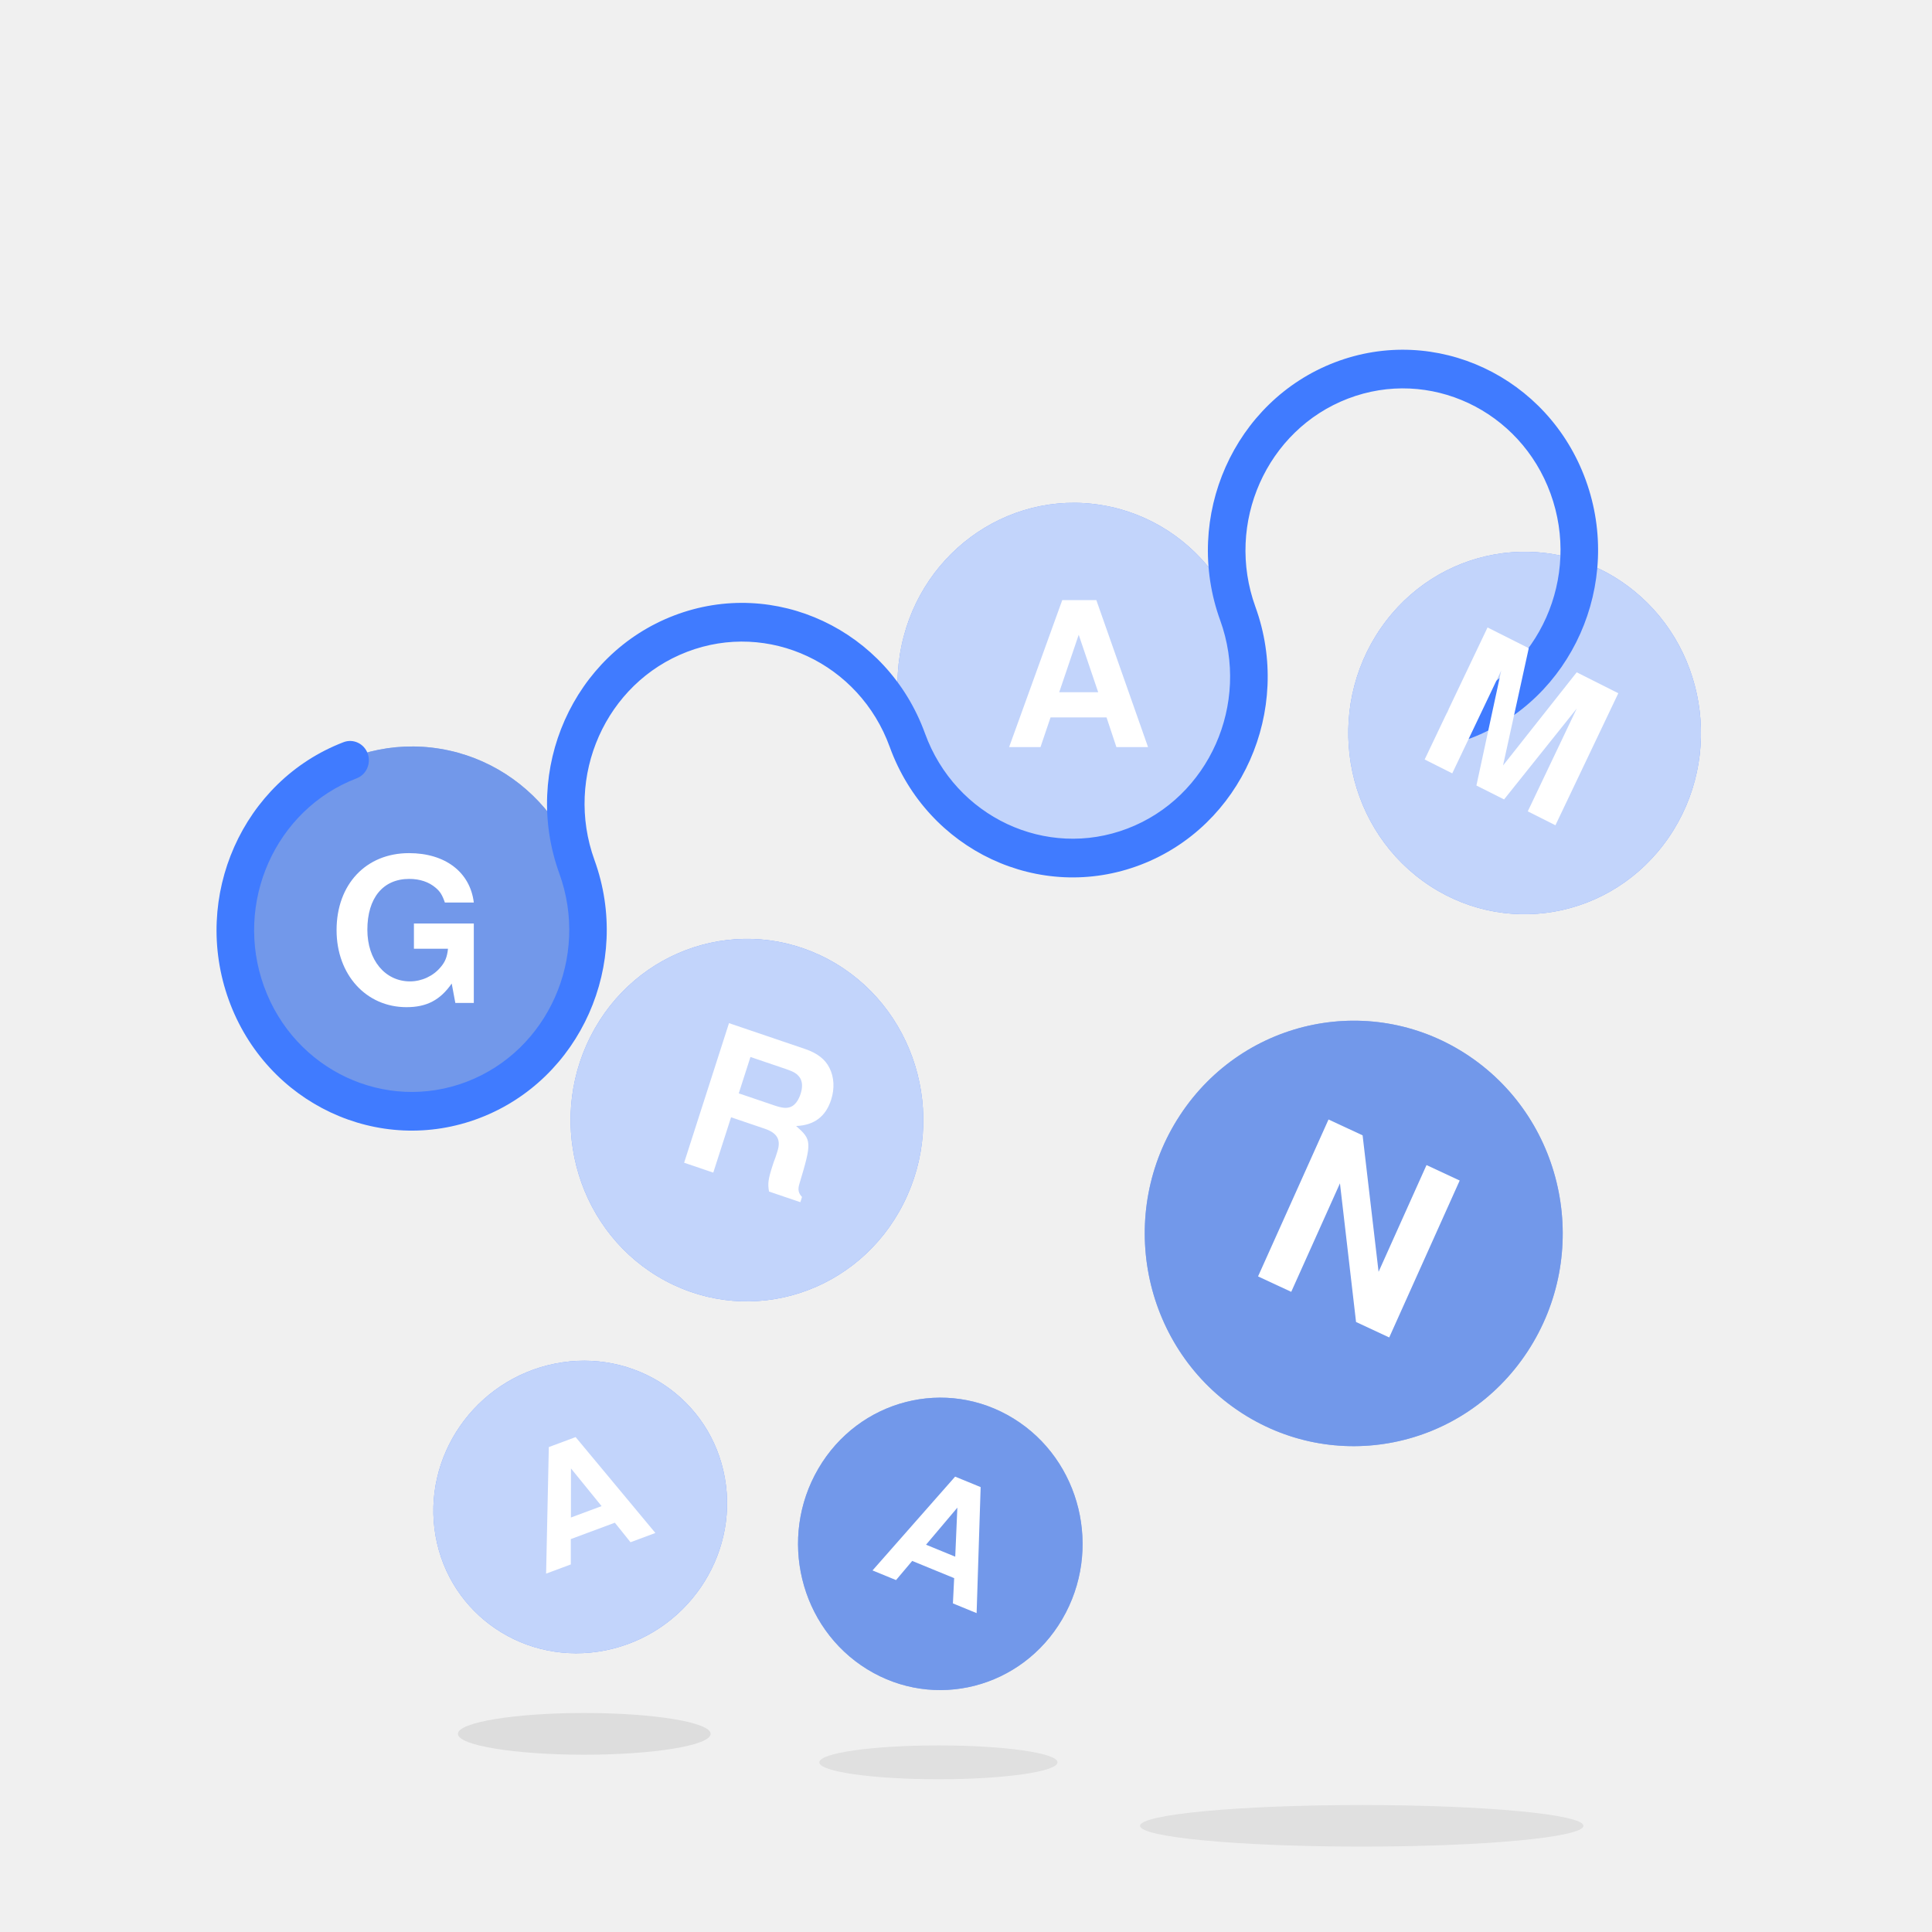
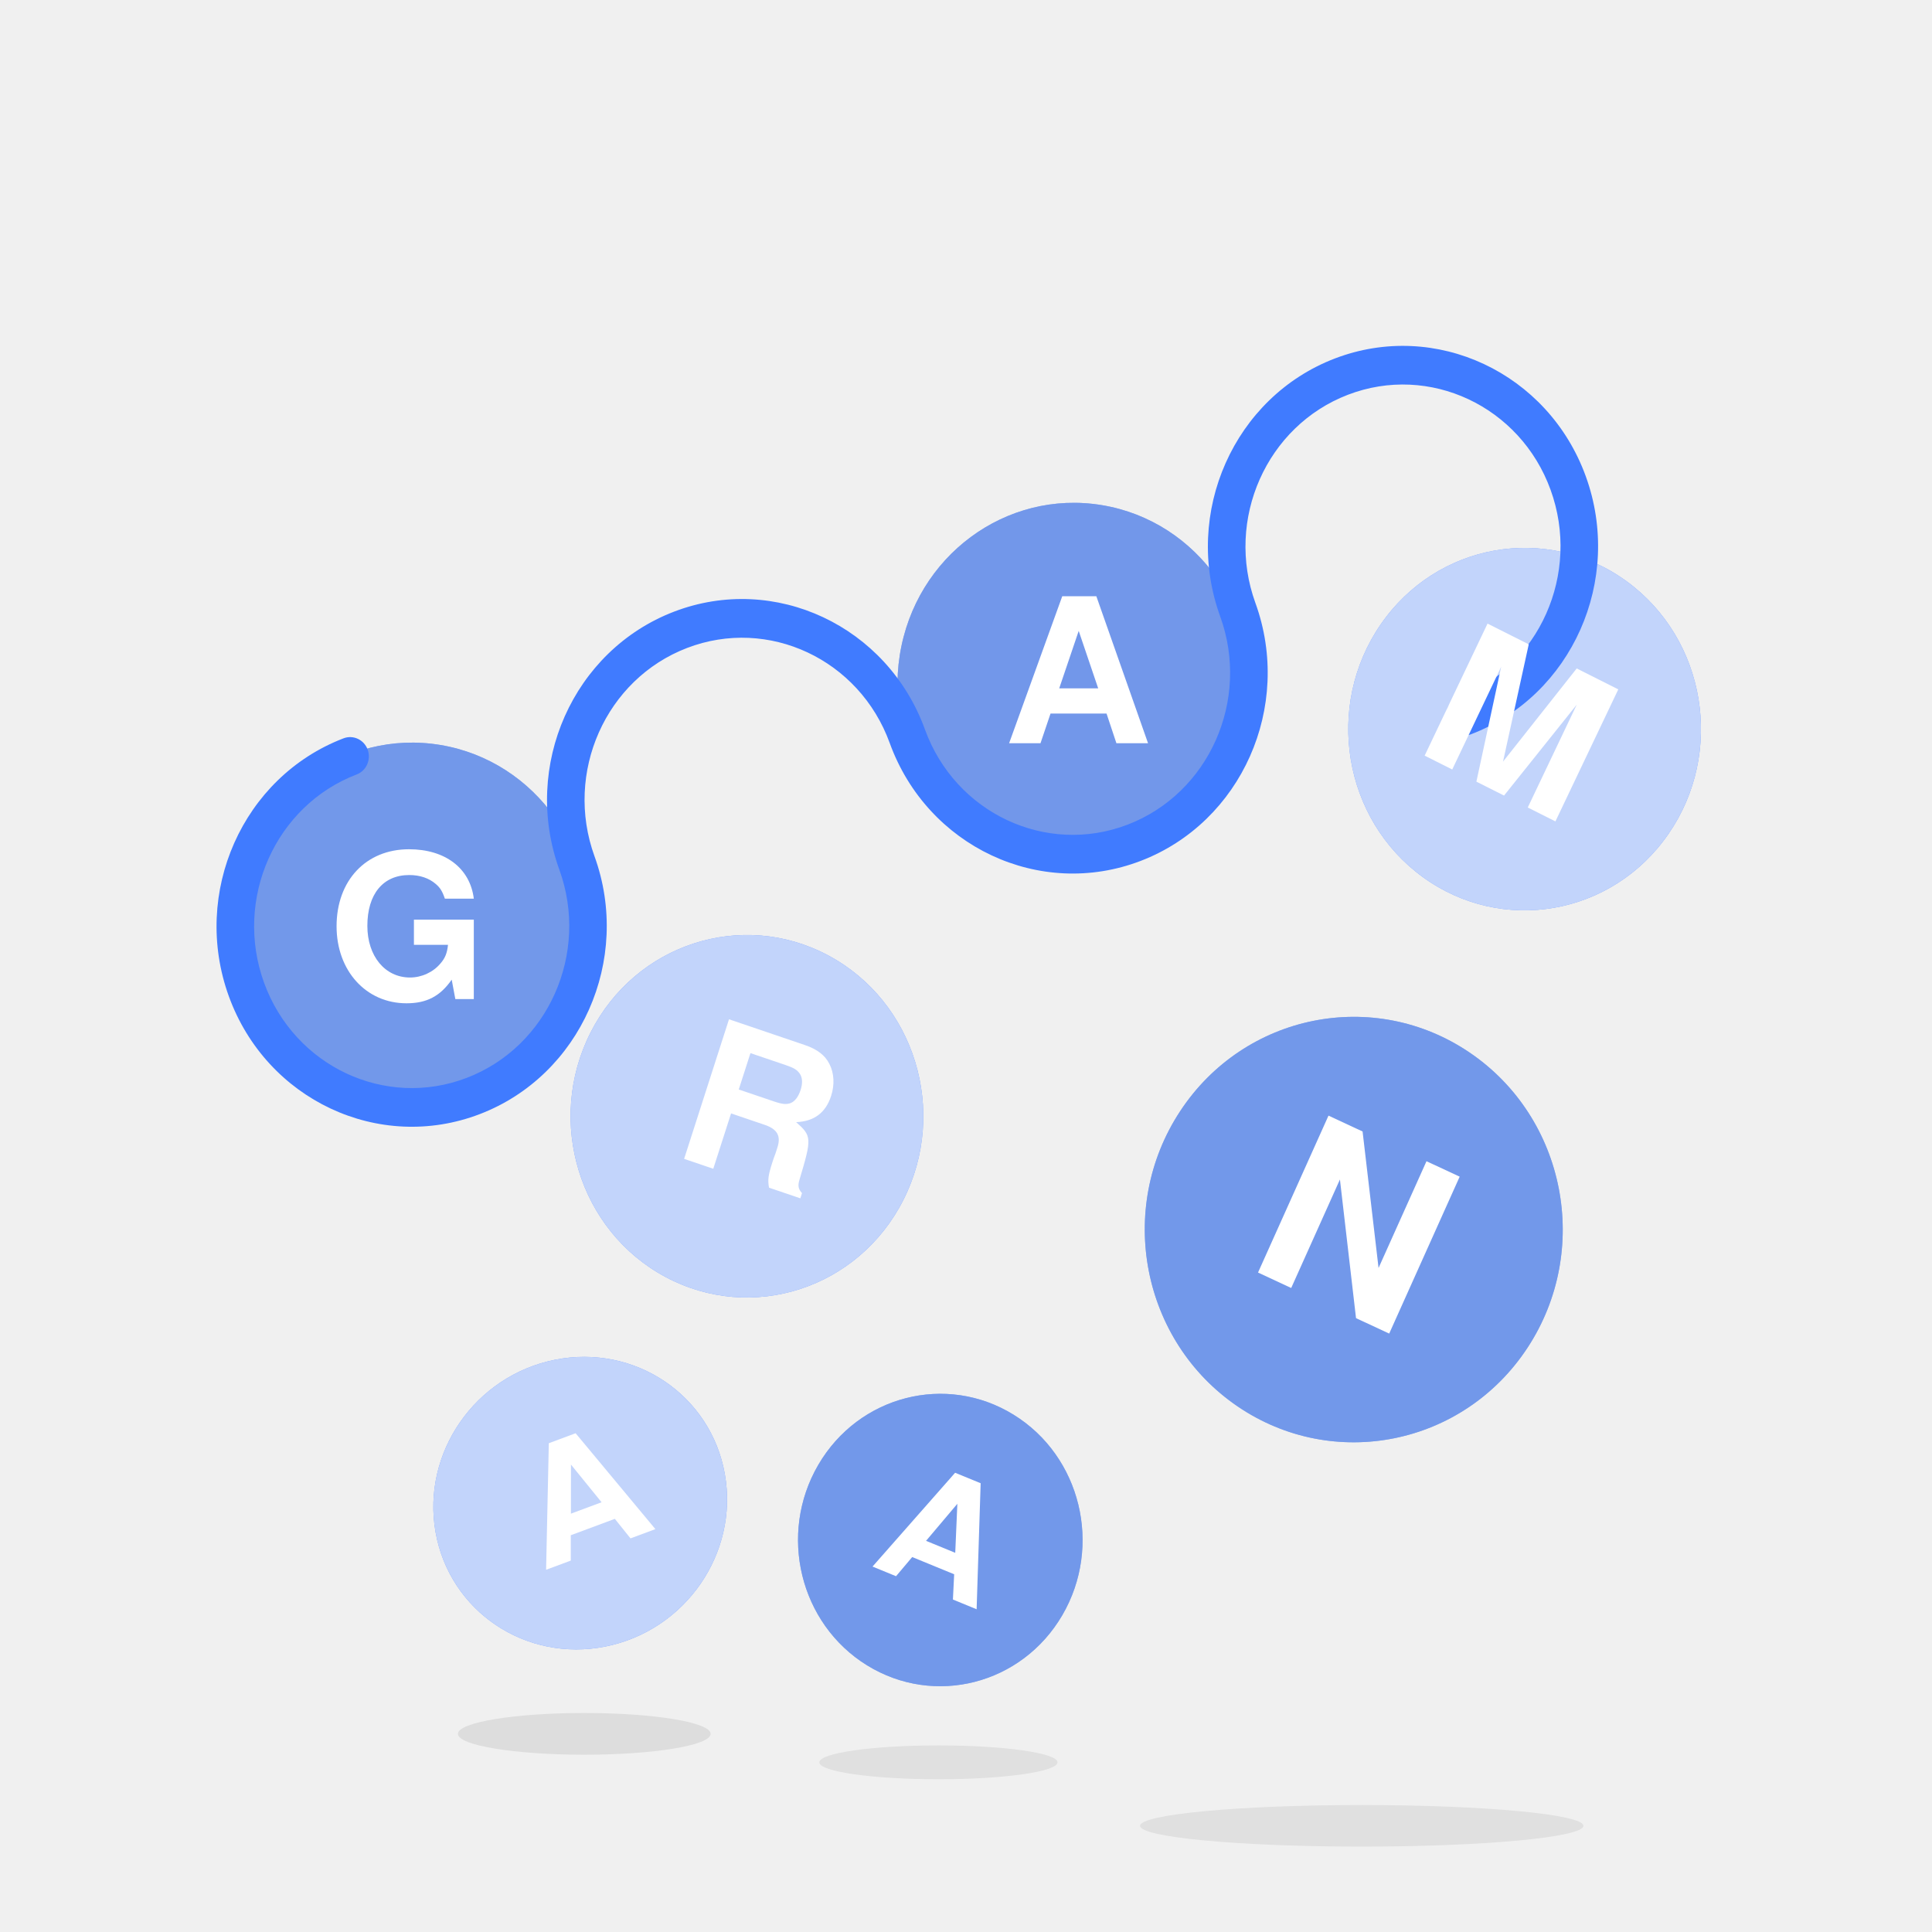
<svg xmlns="http://www.w3.org/2000/svg" width="500" height="500" enable-background="new 0 0 500 500" version="1.1" xml:space="preserve">
  <g class="layer">
    <g display="none" id="Background_Simple">
      <g display="inline" id="svg_75">
        <path d="m739.08,45.61c-82.41,9.42 -123.55,99.45 -113.82,156.47c13.29,77.93 134.32,100.61 216.94,89.18c87.07,-12.05 124.9,-77.6 101.16,-144.91c-19.33,-54.82 -133.64,-108.81 -204.28,-100.74z" fill="#407BFF" id="svg_76" />
        <path d="m739.08,45.61c-82.41,9.42 -123.55,99.45 -113.82,156.47c13.29,77.93 134.32,100.61 216.94,89.18c87.07,-12.05 124.9,-77.6 101.16,-144.91c-19.33,-54.82 -133.64,-108.81 -204.28,-100.74z" fill="#FFFFFF" id="svg_77" opacity="0.9" />
      </g>
    </g>
    <g id="svg_7">
      <g id="svg_8">
        <g id="svg_28">
          <g id="svg_22">
            <ellipse cx="242.86" cy="456.09" fill="#e0e0e0" id="svg_23" rx="30.82" ry="4.38" />
          </g>
          <g id="Shadow_1_">
            <ellipse cx="151.21" cy="448.72" fill="#dddddd" id="_x3C_Path_x3E__8_" rx="32.7" ry="5.4" />
          </g>
          <g id="svg_24">
            <ellipse cx="352.42" cy="472.52" fill="#e0e0e0" id="svg_25" rx="57.37" ry="5.38" />
          </g>
        </g>
        <g id="Graphics">
          <g id="svg_183" transform="matrix(0.87343 0.439316 -0.427489 0.89759 -147.802 -218.356)">
-             <ellipse cx="277.84" cy="737.82" fill="#407BFF" id="svg_184" rx="46.93" ry="46.93" transform="matrix(0.1602 -0.9871 0.9871 0.1602 -92.3448 277.623)" />
-             <ellipse cx="277.84" cy="737.82" fill="#FAFAFA" id="svg_185" opacity="0.7" rx="46.93" ry="46.93" transform="matrix(0.1602 -0.9871 0.9871 0.1602 -92.3448 277.623)" />
+             <ellipse cx="278.66" cy="737.24" fill="#407BFF" id="svg_184" rx="46.93" ry="46.93" transform="matrix(0.1602 -0.9871 0.9871 0.1602 -92.3448 277.623)" />
+             <ellipse cx="278.66" cy="737.24" fill="#FAFAFA" id="svg_185" opacity="0.7" rx="46.93" ry="46.93" transform="matrix(0.1602 -0.9871 0.9871 0.1602 -92.3448 277.623)" />
          </g>
          <g id="svg_4">
            <g id="svg_79">
              <g id="svg_80">
-                 <ellipse cx="146.38" cy="620.78" fill="#407BFF" id="svg_81" rx="46.93" ry="46.93" transform="matrix(0.155784 -0.986439 0.959883 0.160093 -340.767 222.044)" />
-                 <ellipse cx="146.38" cy="620.78" fill="#FAFAFA" id="svg_82" opacity="0.7" rx="46.93" ry="46.93" transform="matrix(0.155784 -0.986439 0.959883 0.160093 -340.767 222.044)" />
+                 <ellipse cx="146.38" cy="620.78" fill="#7297ea" id="svg_81" rx="46.93" ry="46.93" transform="matrix(0.155784 -0.986439 0.959883 0.160093 -340.767 222.044)" />
+                 <ellipse cx="146.38" cy="620.78" fill="#7297ea" id="svg_82" opacity="0.7" rx="46.93" ry="46.93" transform="matrix(0.155784 -0.986439 0.959883 0.160093 -340.767 222.044)" />
              </g>
            </g>
-             <text fill="#ffffff" font-family="Helvetica" font-size="38" font-weight="bold" id="svg_194" stroke-width="0" text-anchor="middle" transform="matrix(1.39706 0 0 1.37316 -213.252 -153.718)" x="352.31" xml:space="preserve" y="252.75">A</text>
+             <text fill="#ffffff" font-family="Helvetica" font-size="38" font-weight="bold" id="svg_194" stroke-width="0" text-anchor="middle" transform="matrix(1.39706 0 0 1.37316 -213.252 -153.718)" x="352.31" xml:space="preserve" y="252.02">A</text>
          </g>
          <g id="svg_1">
            <g id="svg_3">
              <g id="svg_186">
                <g id="svg_187">
-                   <ellipse cx="55.88" cy="457.06" fill="#7298ea" id="svg_188" rx="46.93" ry="46.93" transform="matrix(0.155784 -0.986439 0.959883 0.160093 -340.767 222.044)" />
-                   <ellipse cx="55.88" cy="457.06" fill="#7298ea" id="svg_189" opacity="0.7" rx="46.93" ry="46.93" transform="matrix(0.155784 -0.986439 0.959883 0.160093 -340.767 222.044)">fes</ellipse>
+                   <ellipse cx="56.87" cy="456.9" fill="#7298ea" id="svg_188" rx="46.93" ry="46.93" transform="matrix(0.155784 -0.986439 0.959883 0.160093 -340.767 222.044)" />
+                   <ellipse cx="56.87" cy="456.9" fill="#7298ea" id="svg_189" opacity="0.7" rx="46.93" ry="46.93" transform="matrix(0.155784 -0.986439 0.959883 0.160093 -340.767 222.044)">fes</ellipse>
                </g>
              </g>
-               <text fill="#ffffff" font-family="Helvetica" font-size="38" font-weight="bold" id="svg_198" stroke-width="0" text-anchor="middle" transform="matrix(1.39706 0 0 1.37316 -213.252 -153.718)" x="228.18" xml:space="preserve" y="300.89">G</text>
+               <text fill="#ffffff" font-family="Helvetica" font-size="38" font-weight="bold" id="svg_198" stroke-width="0" text-anchor="middle" transform="matrix(1.39706 0 0 1.37316 -213.252 -153.718)" x="228.18" xml:space="preserve" y="300.16">G</text>
            </g>
          </g>
          <g id="svg_161">
-             <path d="m380.73,191.02c-2.52,0.97 -5.32,-0.35 -6.26,-2.93c-0.93,-2.59 0.35,-5.47 2.86,-6.42c21.07,-8.07 31.82,-32.25 23.96,-53.9c-7.85,-21.65 -31.38,-32.69 -52.44,-24.61s-31.81,32.23 -23.95,53.89c9.72,26.81 -3.59,56.75 -29.69,66.75c-26.08,10 -55.22,-3.68 -64.95,-30.5c0,0 0,0 0,0c-7.85,-21.65 -31.38,-32.69 -52.44,-24.61c-21.07,8.07 -31.82,32.24 -23.97,53.89c9.72,26.81 -3.59,56.75 -29.68,66.75c-26.08,10 -55.23,-3.68 -64.95,-30.5s3.59,-56.75 29.68,-66.75c2.52,-0.97 5.32,0.35 6.26,2.93c0.93,2.59 -0.35,5.47 -2.86,6.42c-21.07,8.07 -31.82,32.25 -23.96,53.9s31.38,32.7 52.45,24.62c21.07,-8.07 31.82,-32.25 23.96,-53.9c-9.72,-26.81 3.59,-56.75 29.68,-66.75c26.08,-10 55.22,3.68 64.95,30.49c0,0 0,0 0,0c7.85,21.65 31.38,32.7 52.43,24.63c21.08,-8.07 31.83,-32.25 23.97,-53.9c-9.72,-26.81 3.59,-56.75 29.67,-66.74s55.23,3.68 64.95,30.49c9.73,26.82 -3.59,56.75 -29.68,66.75l0,-0.01l0,0.01z" fill="#407BFF" id="svg_107" />
+             <path d="m380.73,190.02c-2.52,0.97 -5.32,-0.35 -6.26,-2.93c-0.93,-2.59 0.35,-5.47 2.86,-6.42c21.07,-8.07 31.82,-32.25 23.96,-53.9c-7.85,-21.65 -31.38,-32.69 -52.44,-24.61s-31.81,32.23 -23.95,53.89c9.72,26.81 -3.59,56.75 -29.69,66.75c-26.08,10 -55.22,-3.68 -64.95,-30.5c0,0 0,0 0,0c-7.85,-21.65 -31.38,-32.69 -52.44,-24.61c-21.07,8.07 -31.82,32.24 -23.97,53.89c9.72,26.81 -3.59,56.75 -29.68,66.75c-26.08,10 -55.23,-3.68 -64.95,-30.5s3.59,-56.75 29.68,-66.75c2.52,-0.97 5.32,0.35 6.26,2.93c0.93,2.59 -0.35,5.47 -2.86,6.42c-21.07,8.07 -31.82,32.25 -23.96,53.9s31.38,32.7 52.45,24.62c21.07,-8.07 31.82,-32.25 23.96,-53.9c-9.72,-26.81 3.59,-56.75 29.68,-66.75c26.08,-10 55.22,3.68 64.95,30.49c0,0 0,0 0,0c7.85,21.65 31.38,32.7 52.43,24.63c21.08,-8.07 31.83,-32.25 23.97,-53.9c-9.72,-26.81 3.59,-56.75 29.67,-66.74s55.23,3.68 64.95,30.49c9.73,26.82 -3.59,56.75 -29.68,66.75l0,-0.01l0,0.01l0.01,0z" fill="#407BFF" id="svg_107" />
          </g>
          <g id="svg_2" transform="matrix(0.923347 0.313504 -0.305064 0.948887 -165.658 -105.014)">
            <g id="svg_174">
              <g id="svg_175">
-                 <ellipse cx="108.78" cy="556.57" fill="#407BFF" id="svg_176" rx="46.93" ry="46.93" transform="matrix(0.1602 -0.9871 0.9871 0.1602 -92.3448 277.623)" />
-                 <ellipse cx="108.78" cy="556.57" fill="#FAFAFA" id="svg_177" opacity="0.7" rx="46.93" ry="46.93" transform="matrix(0.1602 -0.9871 0.9871 0.1602 -92.3448 277.623)" />
+                 <ellipse cx="109.67" cy="556.11" fill="#407BFF" id="svg_176" rx="46.93" ry="46.93" transform="matrix(0.1602 -0.9871 0.9871 0.1602 -92.3448 277.623)" />
+                 <ellipse cx="109.67" cy="556.11" fill="#FAFAFA" id="svg_177" opacity="0.7" rx="46.93" ry="46.93" transform="matrix(0.1602 -0.9871 0.9871 0.1602 -92.3448 277.623)" />
              </g>
            </g>
-             <text fill="#ffffff" font-family="Helvetica" font-size="38" font-weight="bold" id="svg_199" stroke-width="0" text-anchor="middle" transform="matrix(1.43666 0 0 1.37408 -25.3558 -145.257)" x="349.94" xml:space="preserve" y="305.94">R</text>
+             <text fill="#ffffff" font-family="Helvetica" font-size="38" font-weight="bold" id="svg_199" stroke-width="0" text-anchor="middle" transform="matrix(1.43666 0 0 1.37408 -25.3558 -145.257)" x="349.72" xml:space="preserve" y="305.25">R</text>
          </g>
-           <text fill="#ffffff" font-family="Helvetica" font-size="38" font-weight="bold" id="svg_197" stroke-width="0" text-anchor="middle" transform="matrix(1.25482 0.631146 -0.587405 1.23336 898.655 -350.451)" x="-159.91" xml:space="preserve" y="532.15">M</text>
+           <text fill="#ffffff" font-family="Helvetica" font-size="38" font-weight="bold" id="svg_197" stroke-width="0" text-anchor="middle" transform="matrix(1.25482 0.631146 -0.587405 1.23336 898.655 -350.451)" x="-160.22" xml:space="preserve" y="531.5">M</text>
          <g id="svg_29">
            <g id="svg_14">
              <g id="svg_26">
                <g id="svg_162" transform="matrix(1.04802 0.487664 -0.479068 1.06682 -96.5656 -242.553)">
                  <g id="svg_163">
-                     <ellipse cx="106.45" cy="635.32" fill="#7298ea" id="svg_164" rx="46.93" ry="46.93" transform="matrix(0.1602 -0.9871 0.9871 0.1602 -92.3448 277.623)" />
-                     <ellipse cx="106.45" cy="635.32" fill="#7298ea" id="svg_165" opacity="0.7" rx="46.93" ry="46.93" transform="matrix(0.1602 -0.9871 0.9871 0.1602 -92.3448 277.623)">fes</ellipse>
+                     <ellipse cx="107.16" cy="634.85" fill="#7298ea" id="svg_164" rx="46.93" ry="46.93" transform="matrix(0.1602 -0.9871 0.9871 0.1602 -92.3448 277.623)" />
+                     <ellipse cx="107.16" cy="634.85" fill="#7298ea" id="svg_165" opacity="0.7" rx="46.93" ry="46.93" transform="matrix(0.1602 -0.9871 0.9871 0.1602 -92.3448 277.623)">fes</ellipse>
                  </g>
                </g>
-                 <text fill="#ffffff" font-family="Helvetica" font-size="38" font-weight="bold" id="svg_200" stroke-width="0" text-anchor="middle" transform="matrix(1.50565 0.700607 -0.65828 1.4659 883.41 -353.663)" x="-126.57" xml:space="preserve" y="532.42">N</text>
+                 <text fill="#ffffff" font-family="Helvetica" font-size="38" font-weight="bold" id="svg_200" stroke-width="0" text-anchor="middle" transform="matrix(1.50565 0.700607 -0.65828 1.4659 883.41 -353.663)" x="-126.82" xml:space="preserve" y="531.86">N</text>
              </g>
            </g>
            <g id="svg_15" transform="matrix(0.91439 -0.340078 0.330924 0.939689 -360.821 13.1524)">
              <g id="svg_27">
                <g id="svg_16">
                  <g id="svg_17">
-                     <ellipse cx="-202.79" cy="545.77" fill="#407BFF" id="svg_18" rx="46.93" ry="46.93" transform="matrix(0.134017 -0.79277 0.82577 0.128662 -57.7306 302.434)" />
-                     <ellipse cx="-202.79" cy="545.77" fill="#FAFAFA" id="svg_19" opacity="0.7" rx="46.93" ry="46.93" transform="matrix(0.134017 -0.79277 0.82577 0.128662 -57.7306 302.434)" />
+                     <ellipse cx="-201.57" cy="545.98" fill="#407BFF" id="svg_18" rx="46.93" ry="46.93" transform="matrix(0.134017 -0.79277 0.82577 0.128662 -57.7306 302.434)" />
+                     <ellipse cx="-201.57" cy="545.98" fill="#FAFAFA" id="svg_19" opacity="0.7" rx="46.93" ry="46.93" transform="matrix(0.134017 -0.79277 0.82577 0.128662 -57.7306 302.434)" />
                  </g>
                </g>
-                 <text fill="#ffffff" font-family="Helvetica" font-size="38" font-weight="bold" id="svg_20" stroke-width="0" text-anchor="middle" transform="matrix(1.20185 0 0 1.10357 -2.52671 -37.9971)" x="307.19" xml:space="preserve" y="529.69">A</text>
+                 <text fill="#ffffff" font-family="Helvetica" font-size="38" font-weight="bold" id="svg_20" stroke-width="0" text-anchor="middle" transform="matrix(1.20185 0 0 1.10357 -2.52671 -37.9971)" x="307.47" xml:space="preserve" y="528.84">A</text>
              </g>
            </g>
            <g id="svg_21" transform="matrix(0.728597 0.298841 -0.290797 0.748753 -89.2401 -6.13183)">
              <g id="svg_190">
                <g id="svg_191">
-                   <ellipse cx="75.59" cy="669.16" fill="#7298ea" id="svg_192" rx="46.93" ry="46.93" transform="matrix(0.1602 -0.9871 0.9871 0.1602 -92.3448 277.623)" />
-                   <ellipse cx="75.59" cy="669.16" fill="#7298ea" id="svg_193" opacity="0.7" rx="46.93" ry="46.93" transform="matrix(0.1602 -0.9871 0.9871 0.1602 -92.3448 277.623)">fes</ellipse>
+                   <ellipse cx="76.65" cy="668.52" fill="#7298ea" id="svg_192" rx="46.93" ry="46.93" transform="matrix(0.1602 -0.9871 0.9871 0.1602 -92.3448 277.623)" />
+                   <ellipse cx="76.65" cy="668.52" fill="#7298ea" id="svg_193" opacity="0.7" rx="46.93" ry="46.93" transform="matrix(0.1602 -0.9871 0.9871 0.1602 -92.3448 277.623)">fes</ellipse>
                </g>
              </g>
-               <text fill="#ffffff" font-family="Helvetica" font-size="38" font-weight="bold" id="svg_196" stroke-width="0" text-anchor="middle" transform="matrix(1.43666 0 0 1.37408 -26.3558 -146.257)" x="422.74" xml:space="preserve" y="343.99">A</text>
+               <text fill="#ffffff" font-family="Helvetica" font-size="38" font-weight="bold" id="svg_196" stroke-width="0" text-anchor="middle" transform="matrix(1.43666 0 0 1.37408 -26.3558 -146.257)" x="422.42" xml:space="preserve" y="343.15">A</text>
            </g>
          </g>
        </g>
      </g>
    </g>
  </g>
</svg>
